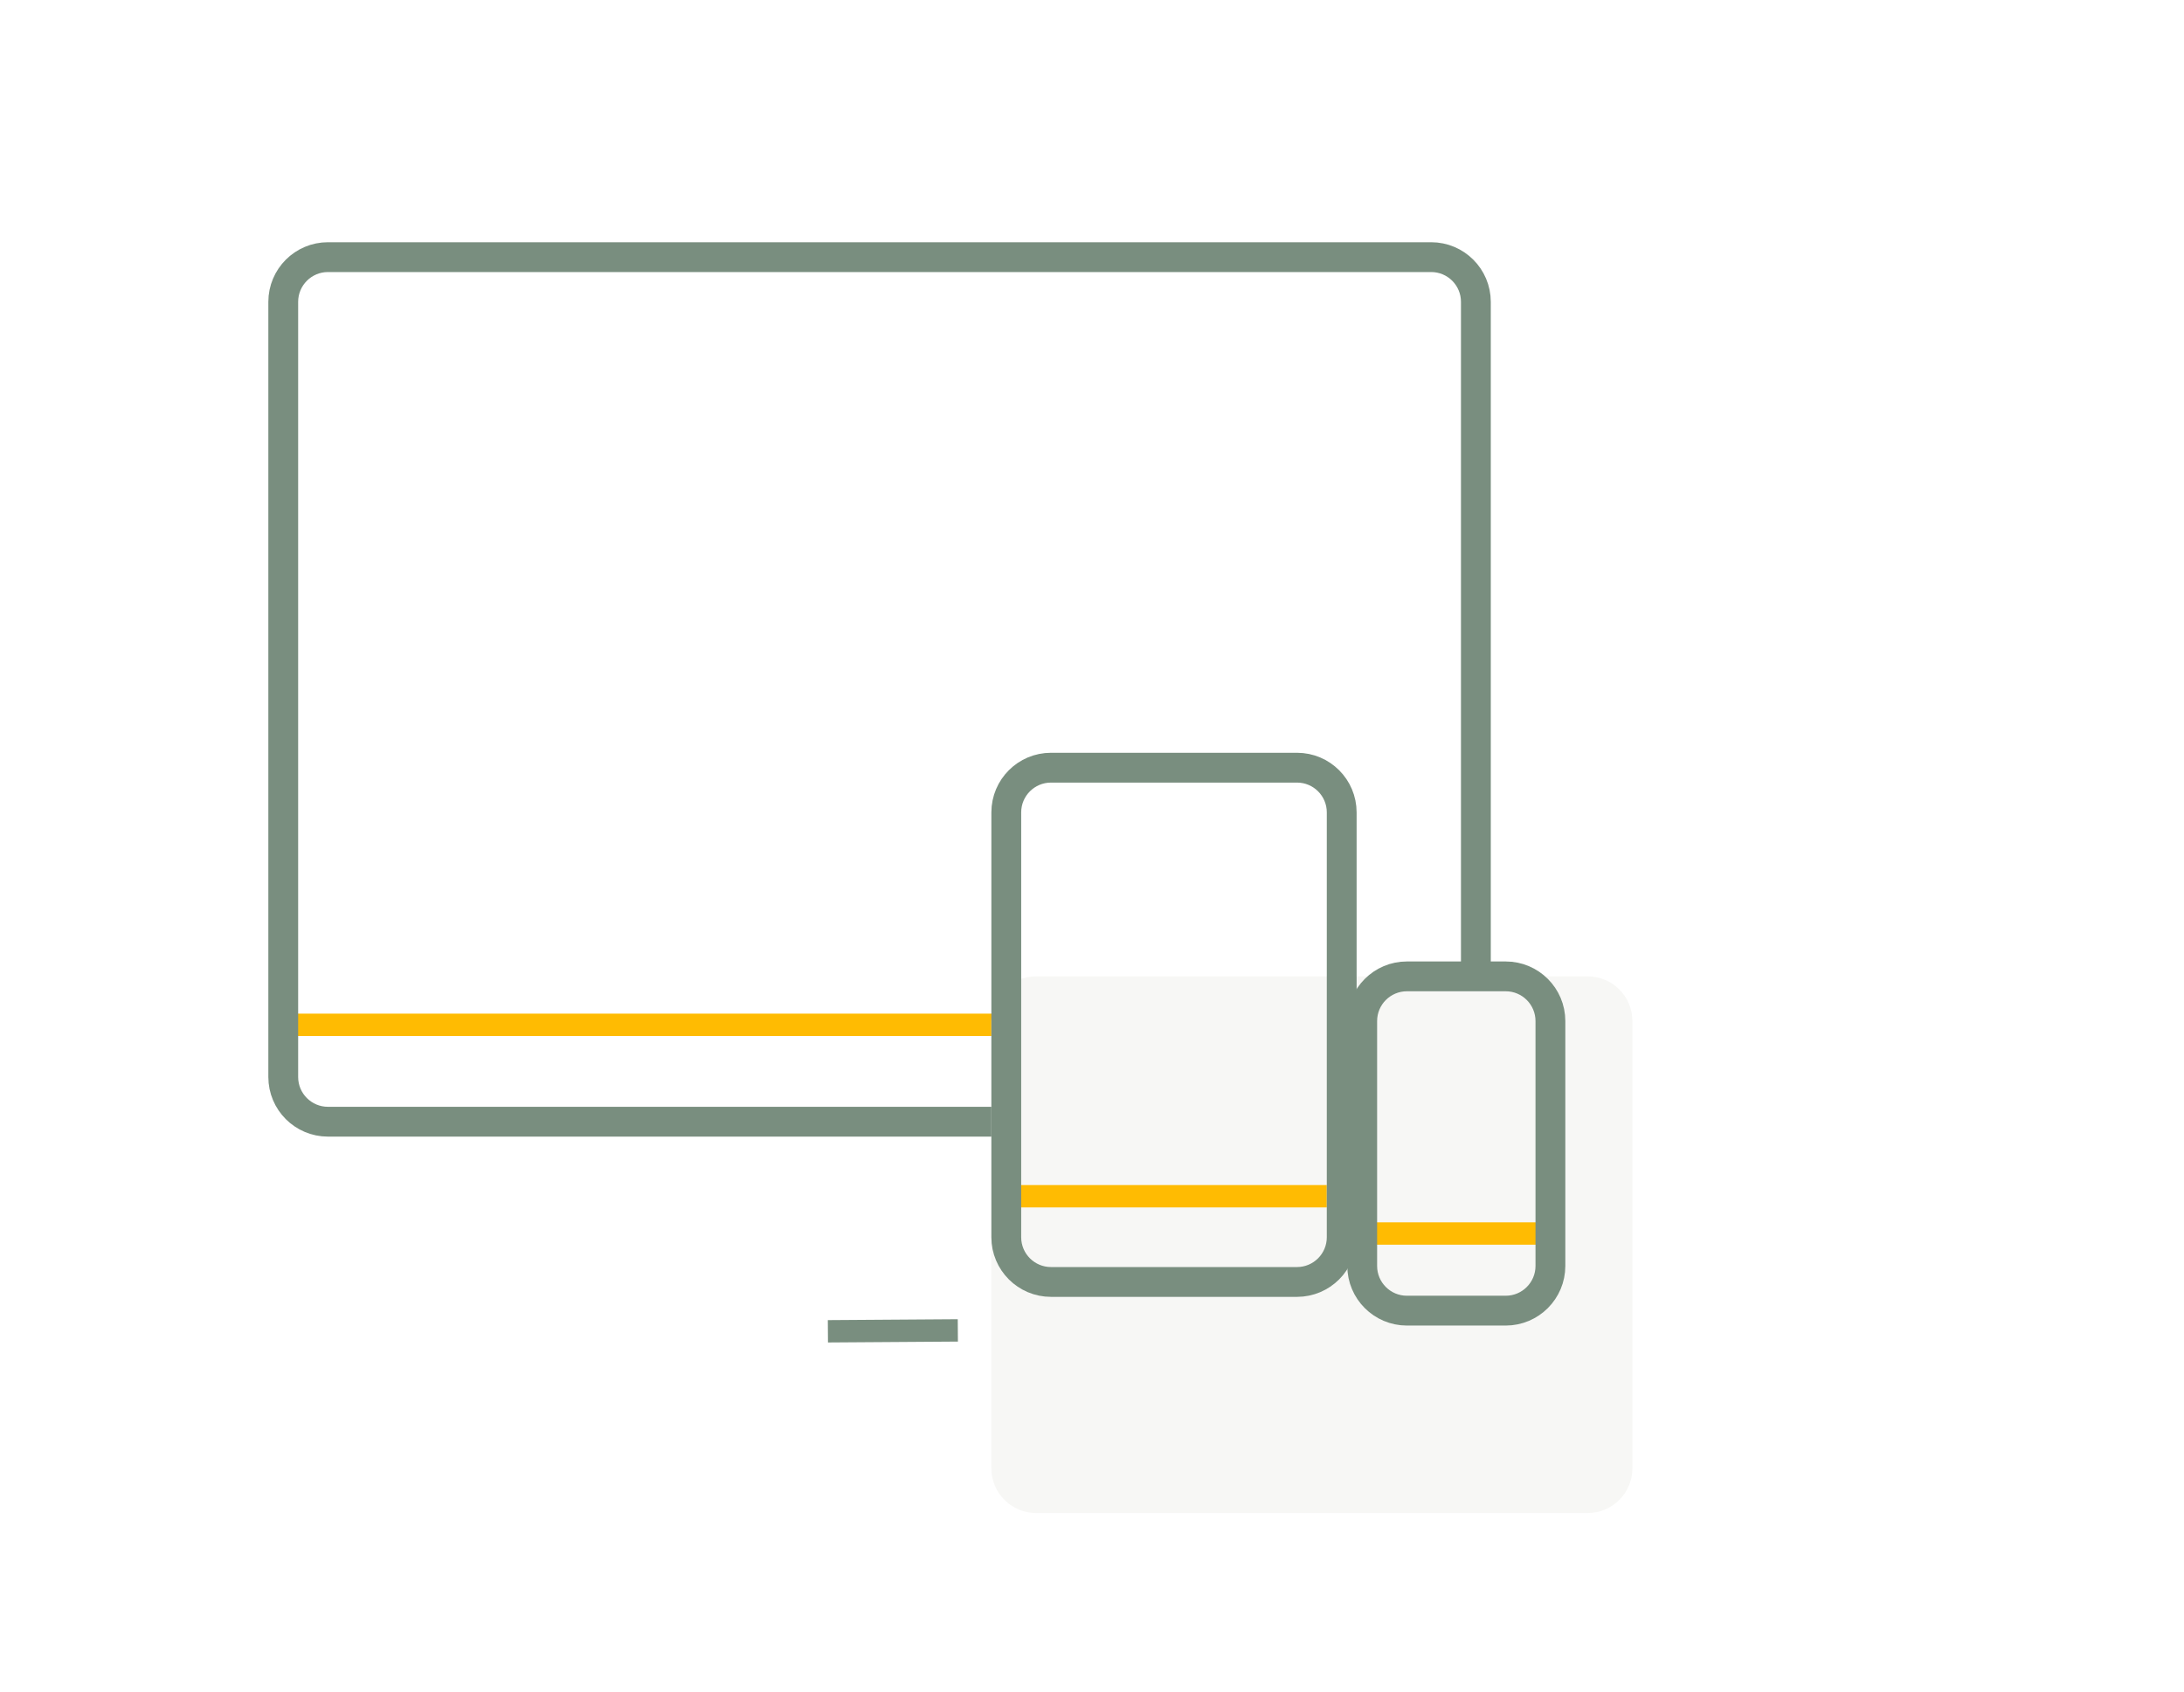
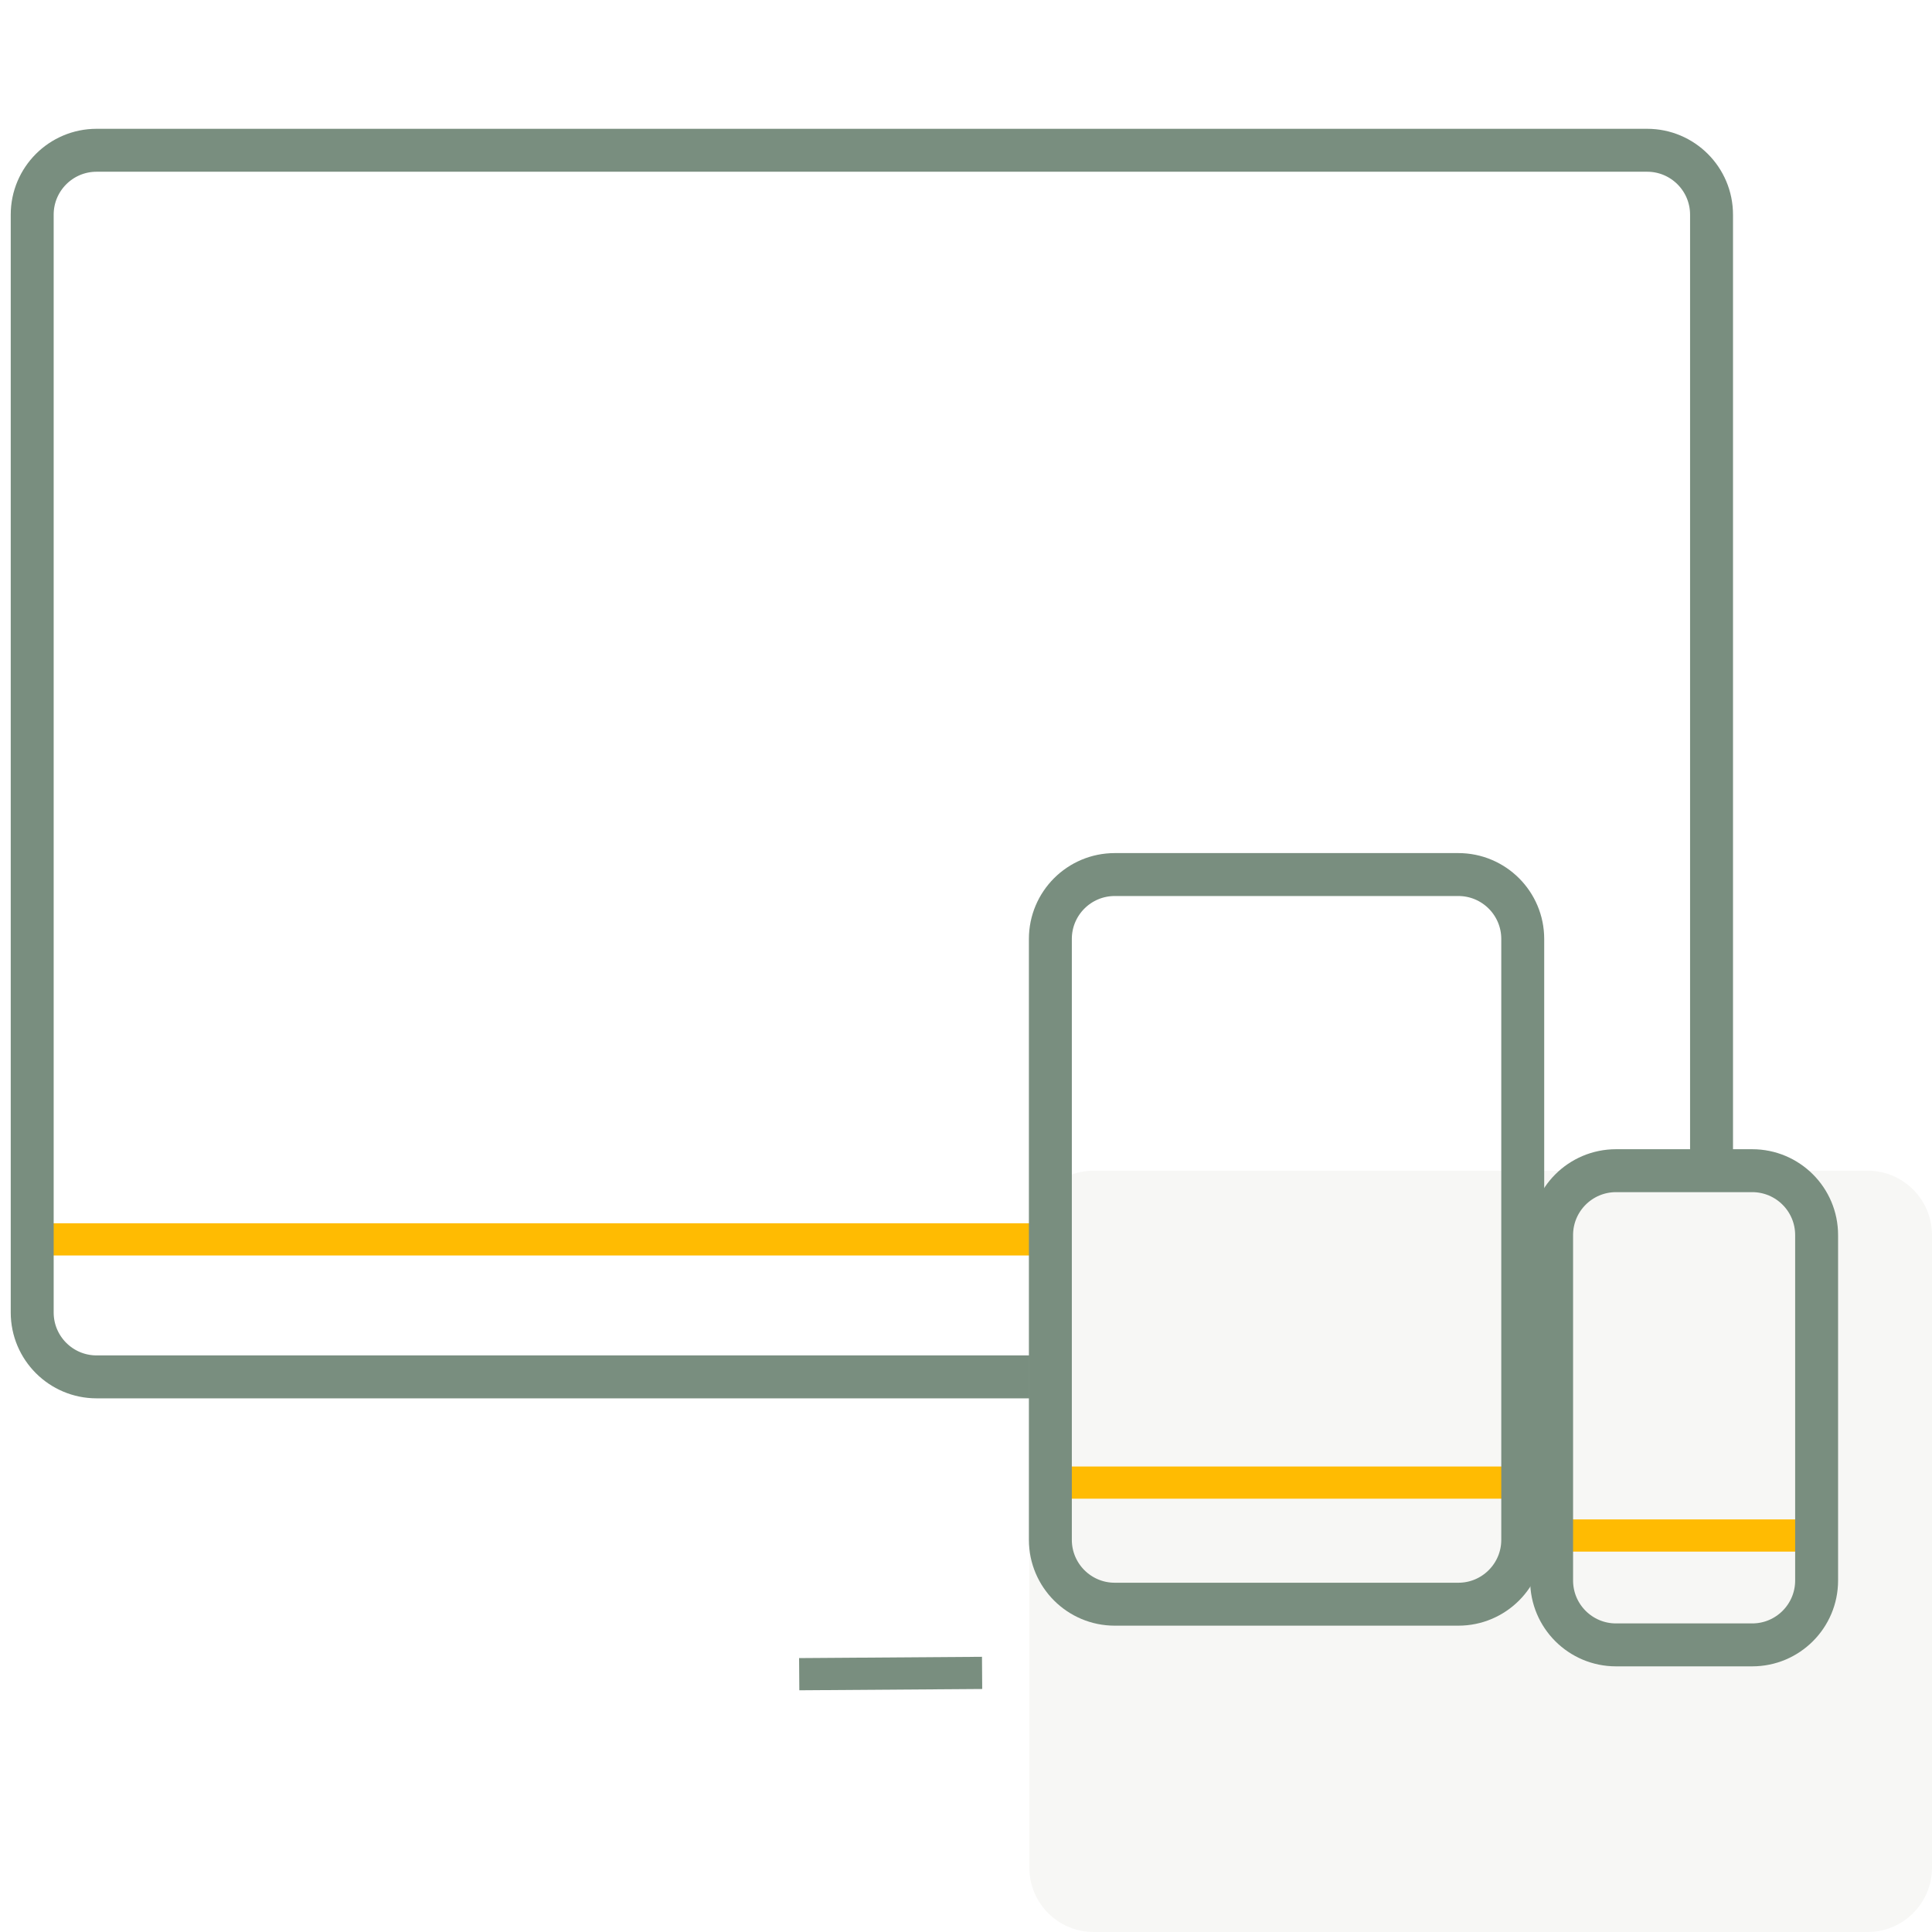
- <svg xmlns="http://www.w3.org/2000/svg" id="Layer_1" width="293" height="227" viewBox="0 0 293 227">
+ <svg xmlns="http://www.w3.org/2000/svg" id="Layer_1" width="180" height="180" viewBox="0 0 180 180">
  <defs>
    <style>.cls-1{stroke:#ffbb02;}.cls-1,.cls-2,.cls-3,.cls-4{stroke-miterlimit:10;}.cls-1,.cls-3{stroke-width:3px;}.cls-1,.cls-3,.cls-4{fill:none;}.cls-2{fill:#23483b;}.cls-2,.cls-3,.cls-4{stroke:#798e7f;}.cls-2,.cls-4{stroke-width:4px;}.cls-5{fill:#f7f7f5;}</style>
  </defs>
-   <rect class="cls-4" x="113" y="152" width="0" height="28" transform="translate(226 332) rotate(180)" />
-   <line class="cls-1" x1="39.5" y1="137.5" x2="139.5" y2="137.5" />
-   <rect class="cls-2" x="128" y="152" width="0" height="28" transform="translate(256 332) rotate(180)" />
-   <line class="cls-3" x1="111.07" y1="178.62" x2="128.5" y2="178.5" />
-   <rect class="cls-4" x="38" y="34.5" width="160" height="116" rx="6" ry="6" />
-   <rect class="cls-5" x="133" y="131" width="86" height="72" rx="6" ry="6" />
-   <line class="cls-1" x1="136.5" y1="160.5" x2="178" y2="160.5" />
-   <rect class="cls-4" x="135" y="103" width="45" height="69" rx="6" ry="6" />
-   <line class="cls-1" x1="183" y1="165.5" x2="208" y2="165.5" />
-   <rect class="cls-4" x="182.75" y="131" width="25.25" height="44.85" rx="6" ry="6" />
+   <rect class="cls-4" x="76.34" y="129.76" width="0" height="27.58" transform="translate(152.69 287.1) rotate(180)" />
+   <line class="cls-1" x1="4.47" y1="115.47" x2="102.26" y2="115.47" />
+   <rect class="cls-2" x="91.01" y="129.76" width="0" height="27.58" transform="translate(182.02 287.1) rotate(180)" />
+   <line class="cls-3" x1="74.46" y1="155.98" x2="91.5" y2="155.86" />
+   <rect class="cls-4" x="3" y="14" width="156.46" height="114.28" rx="6" ry="6" />
+   <rect class="cls-5" x="95.9" y="109.07" width="84.1" height="70.93" rx="6" ry="6" />
+   <line class="cls-1" x1="99.32" y1="138.13" x2="139.91" y2="138.13" />
+   <rect class="cls-4" x="97.86" y="81.48" width="44.01" height="67.98" rx="6" ry="6" />
+   <line class="cls-1" x1="144.8" y1="143.06" x2="169.24" y2="143.06" />
+   <rect class="cls-4" x="144.56" y="109.07" width="24.69" height="44.18" rx="6" ry="6" />
</svg>
